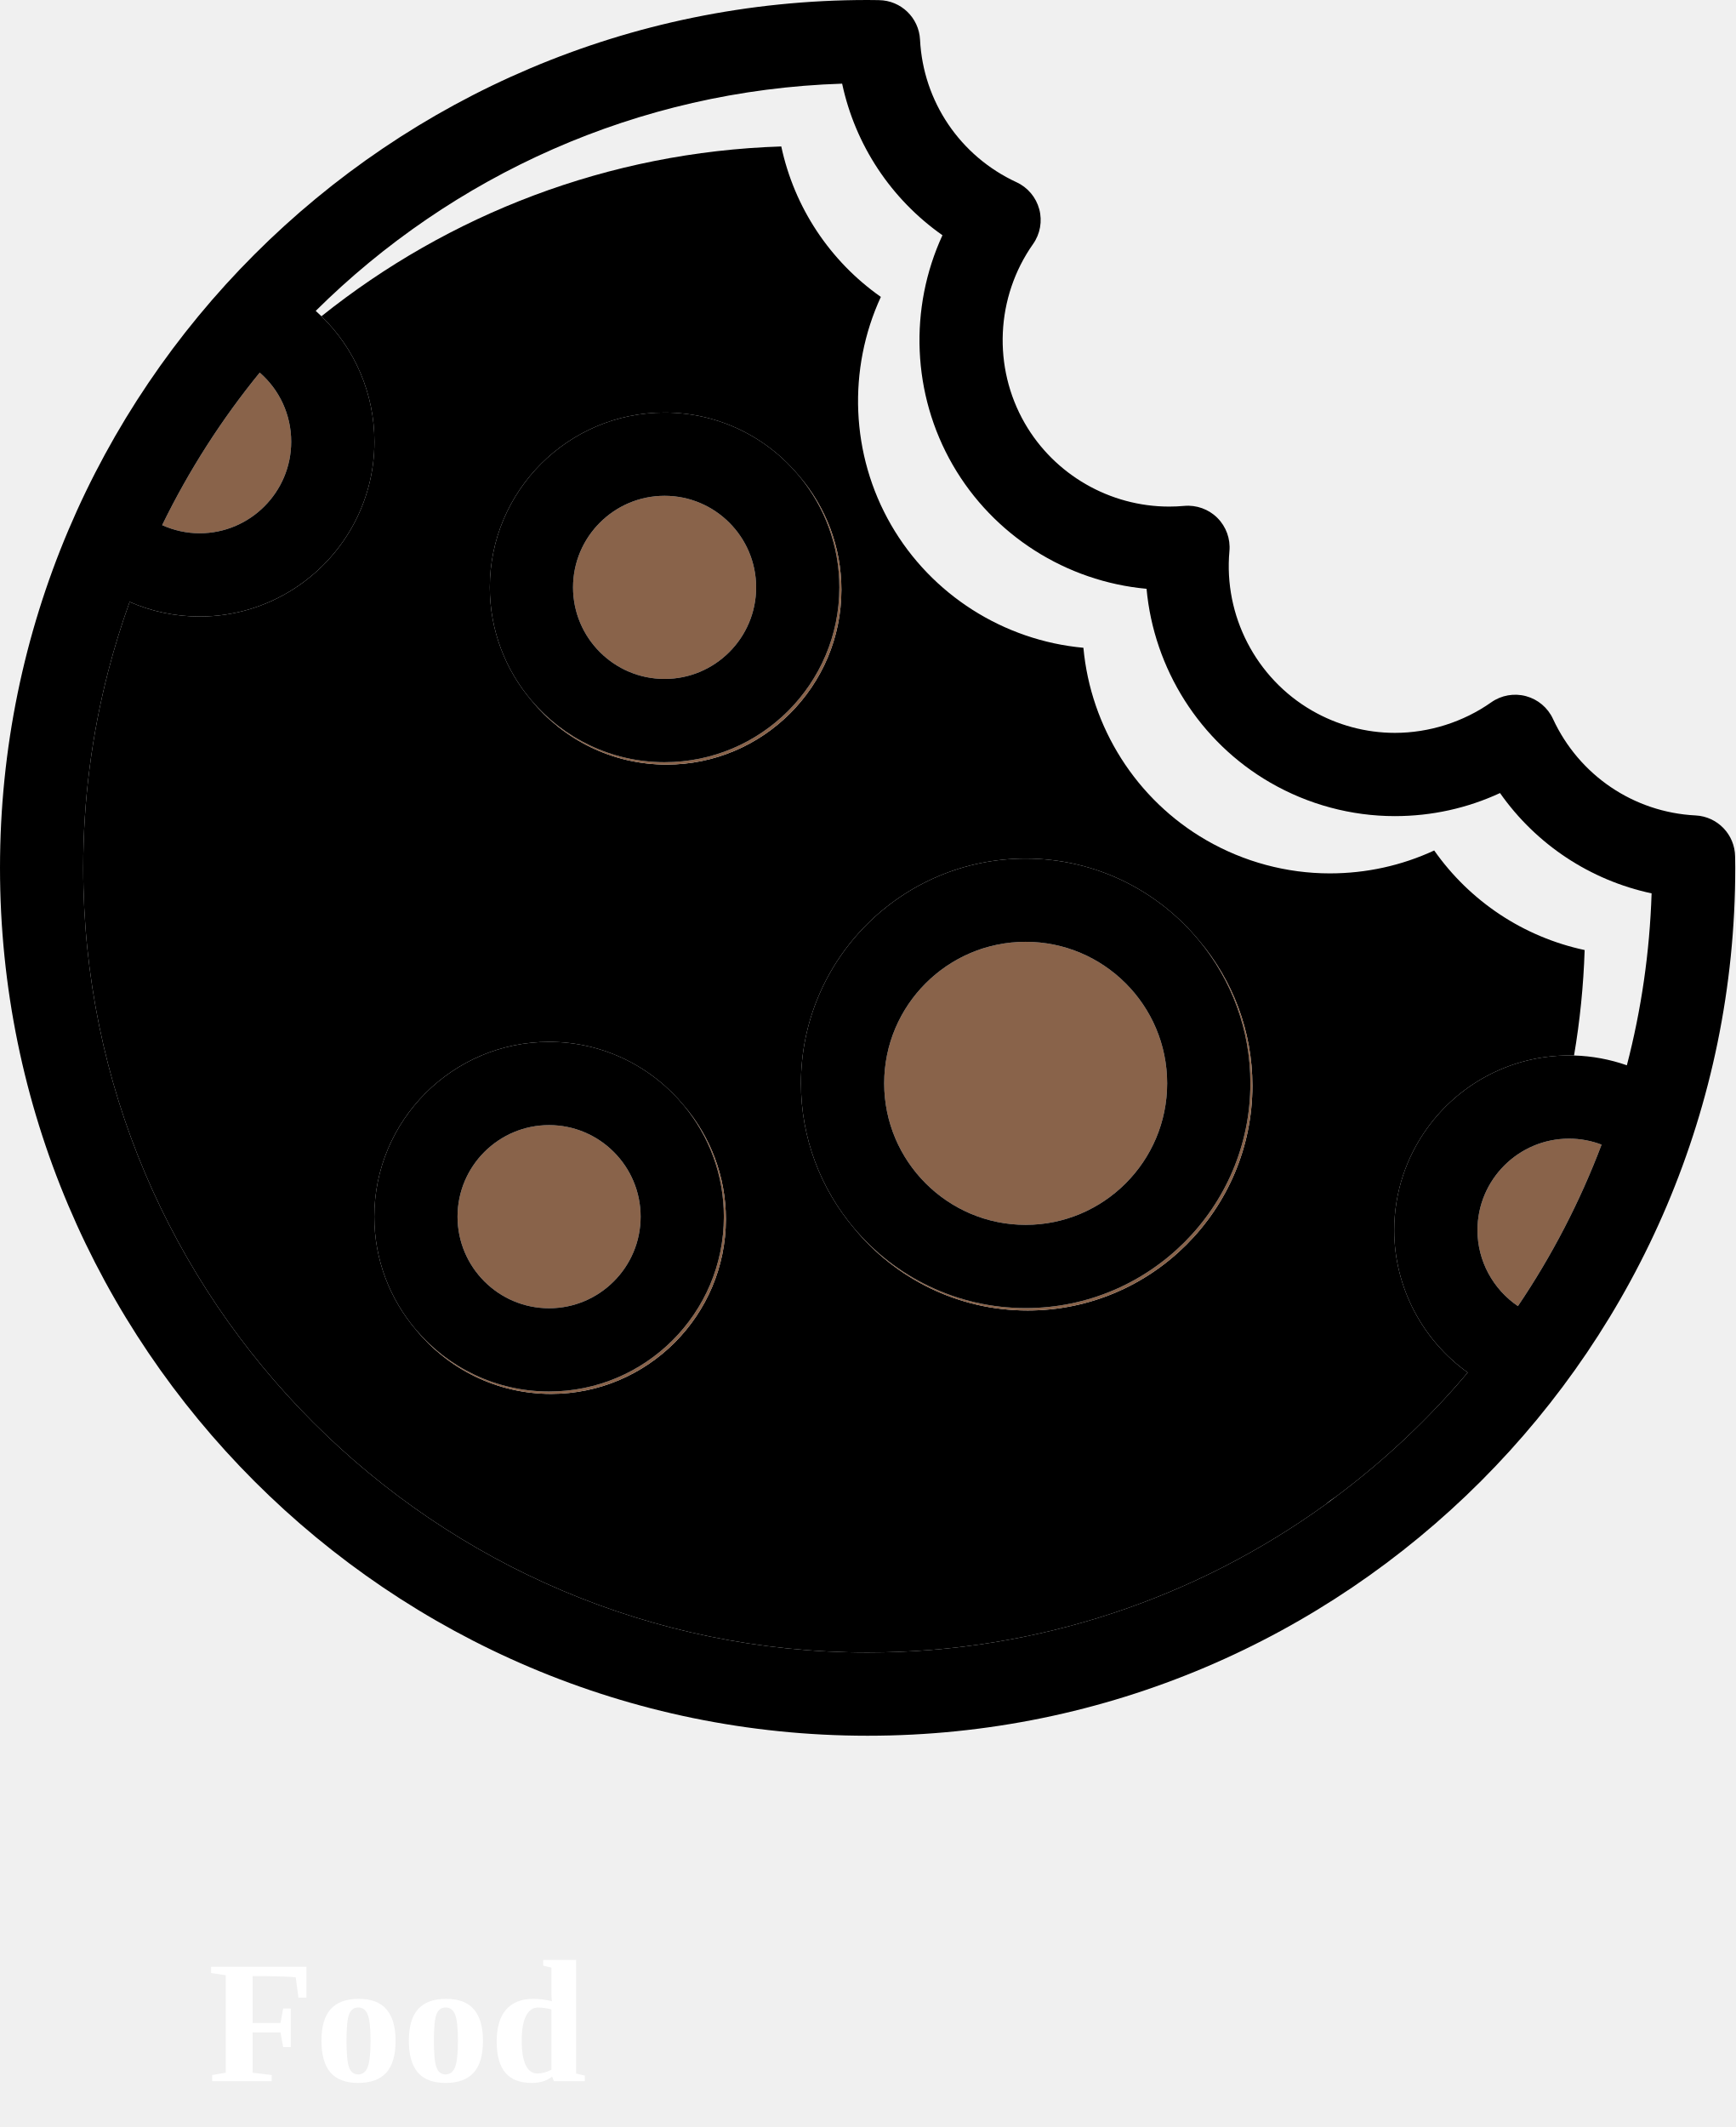
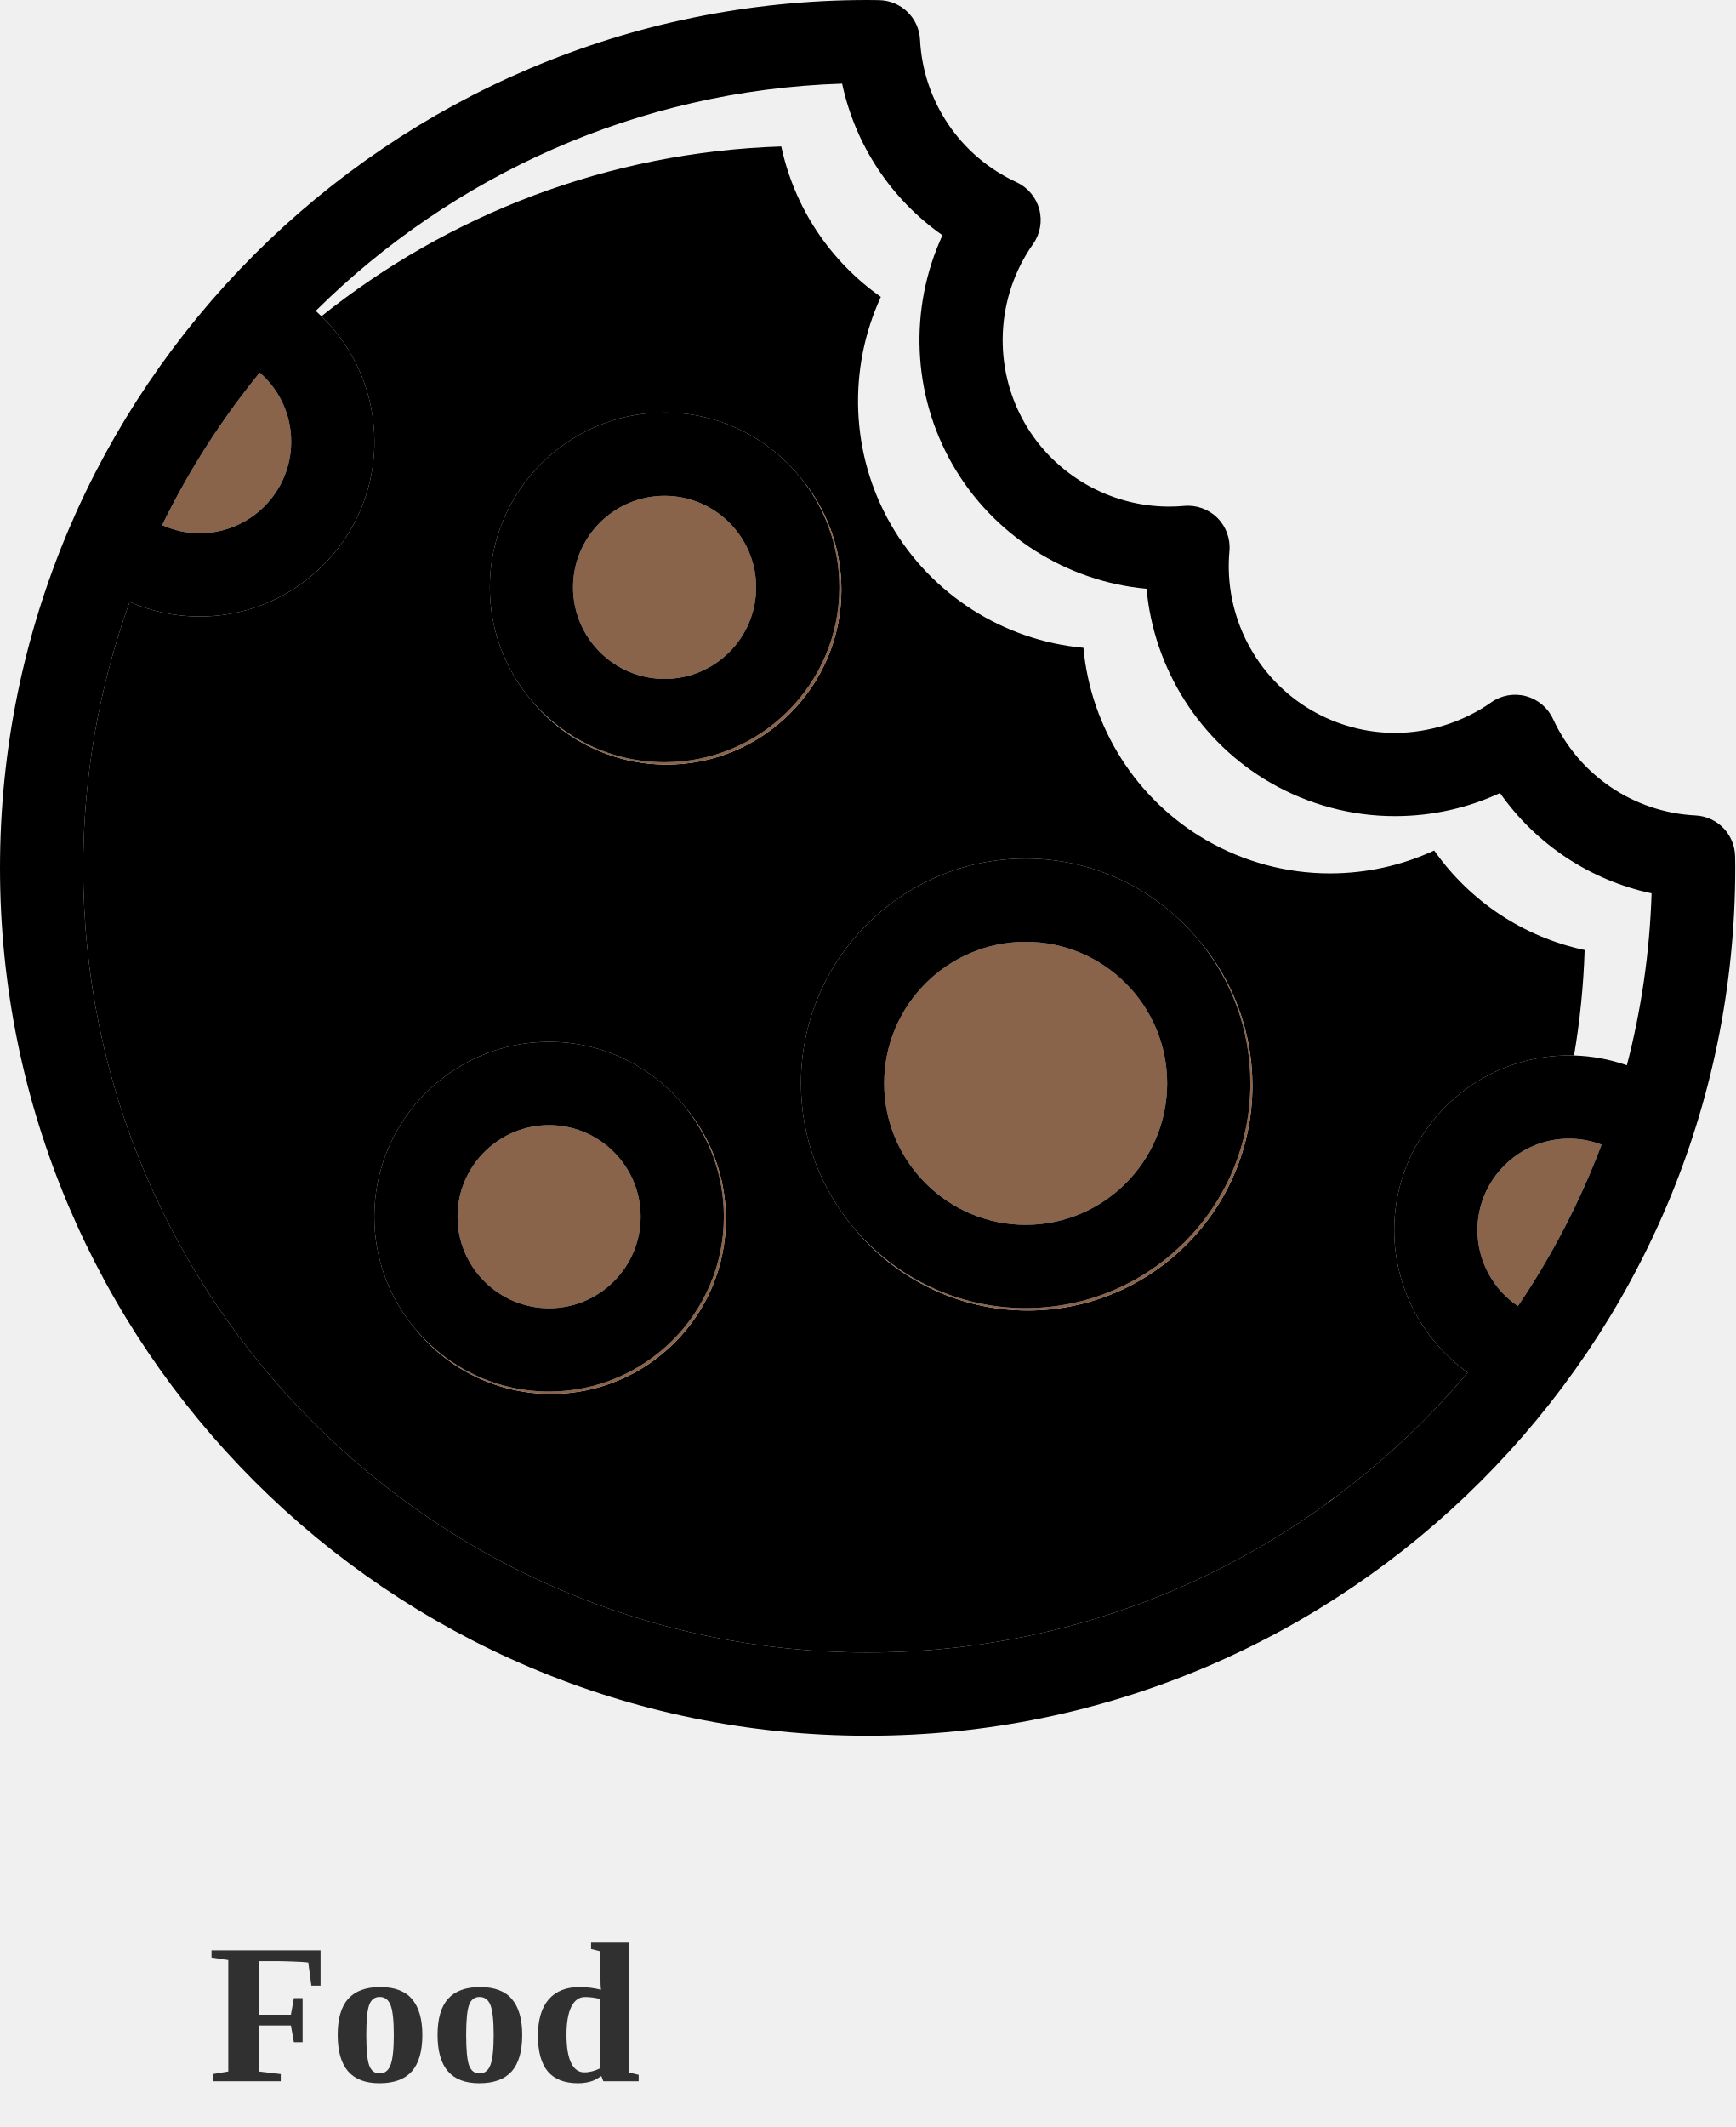
<svg xmlns="http://www.w3.org/2000/svg" version="1.1" id="Capa_1" x="0px" y="0px" viewBox="0 0 416.991 510.991" style="enable-background:new 0 0 416.991 416.991;" xml:space="preserve" width="150px">
-   <text font-size="3.5em" dx="50px" dy="500px" stroke-width="0.07em" fill="white" font-weight="600">Food</text>
+   <text font-size="4em" dx="50px" dy="500px" fill-opacity="0.8" stroke-width="2.5px" font-weight="700">Food</text>
  <g>
    <g>
      <path d="M344.649,204.32c-7.807,3.62-16.314,5.501-25.067,5.503c-10.392,0.001-20.665-2.759-29.711-7.982    c-16.886-9.749-27.772-27.175-29.52-46.218c-19.143-1.749-36.518-12.726-46.216-29.523c-9.747-16.882-10.465-37.41-2.462-54.773    c-12.251-8.607-20.792-21.491-23.926-36.143c-41.698,1.338-79.982,16.399-110.502,40.79c7.997,7.752,12.731,18.522,12.731,30.139    c0,14.868-7.772,27.946-19.461,35.412c-6.518,4.163-14.248,6.588-22.539,6.588c-5.841,0-11.538-1.211-16.78-3.498    c-0.026,0.027-0.052,0.053-0.078,0.08c-1.962,5.439-3.673,10.997-5.136,16.655C22.086,176.423,20,192.219,20,208.496    c0,103.937,84.559,188.496,188.495,188.496c41.112,0,79.18-13.243,110.192-35.67c0.654-0.587,1.493-1.204,2.467-1.842    c11.615-8.688,22.217-18.658,31.549-29.74c-10.812-7.738-17.66-20.402-17.66-34.193c0-9.15,2.95-17.619,7.937-24.526    c7.339-10.164,19.105-16.916,32.449-17.425c0.523-0.029,1.057-0.049,1.615-0.049c0.404,0,0.807,0.014,1.21,0.026    c1.405-8.275,2.272-16.73,2.548-25.333C366.147,225.109,353.26,216.57,344.649,204.32z M132.435,334.871    c-13.093,0-24.803-6.025-32.512-15.445c-6.215-7.325-9.976-16.795-9.976-27.131c0-23.159,18.841-42,42-42    c13.093,0,24.804,6.025,32.512,15.445c6.215,7.325,9.976,16.795,9.976,27.131C174.435,316.03,155.595,334.871,132.435,334.871z     M160.194,183.688c-13.093,0-24.803-6.025-32.512-15.445c-6.215-7.325-9.976-16.795-9.976-27.131c0-23.159,18.841-42,42-42    c13.093,0,24.803,6.025,32.512,15.445c6.215,7.325,9.976,16.795,9.976,27.131C202.194,164.846,183.354,183.688,160.194,183.688z     M246.963,314.835c-16.814,0-31.855-7.727-41.767-19.815c-7.929-9.401-12.721-21.53-12.721-34.762c0-29.776,24.225-54,54-54    c16.814,0,31.855,7.727,41.767,19.815c7.929,9.401,12.721,21.53,12.721,34.762C300.963,290.611,276.738,314.835,246.963,314.835z" />
      <path style="fill:#89634A;" d="M159.706,163.111c12.131,0,22-9.869,22-22c0-12.131-9.869-22-22-22c-12.131,0-22,9.869-22,22    C137.706,153.242,147.576,163.111,159.706,163.111z" />
      <path style="fill:#89634A;" d="M131.948,314.295c12.131,0,22-9.869,22-22c0-12.131-9.869-22-22-22c-12.131,0-22,9.869-22,22    C109.948,304.426,119.817,314.295,131.948,314.295z" />
      <path style="fill:#89634A;" d="M69.977,106.111c0-6.503-2.838-12.494-7.563-16.596c-9.154,11.218-17.041,23.505-23.448,36.643    c2.809,1.265,5.866,1.954,9.011,1.954C60.108,128.111,69.977,118.242,69.977,106.111z" />
      <path style="fill:#89634A;" d="M355.043,295.546c0,7.423,3.79,14.218,9.724,18.234c8.124-12.02,14.894-25.024,20.101-38.79    c-2.469-0.943-5.101-1.444-7.825-1.444C364.913,273.546,355.043,283.415,355.043,295.546z" />
      <path style="fill:#89634A;" d="M246.475,294.259c18.748,0,34-15.253,34-34c0-18.748-15.252-34-34-34c-18.748,0-34,15.252-34,34    C212.475,279.006,227.727,294.259,246.475,294.259z" />
    </g>
    <g>
      <path style="fill:#89634A;" d="M192.218,114.556c5.926,7.242,9.488,16.489,9.488,26.555c0,23.159-18.841,42-42,42    c-12.822,0-24.314-5.782-32.024-14.869c7.708,9.42,19.419,15.445,32.512,15.445c23.159,0,42-18.841,42-42    C202.194,131.351,198.434,121.881,192.218,114.556z" />
      <path style="fill:#89634A;" d="M173.948,292.295c0,23.159-18.841,42-42,42c-12.822,0-24.314-5.782-32.024-14.869    c7.709,9.42,19.419,15.445,32.512,15.445c23.159,0,42-18.841,42-42c0-10.337-3.761-19.806-9.976-27.131    C170.385,272.982,173.948,282.229,173.948,292.295z" />
      <path style="fill:#89634A;" d="M300.475,260.259c0,29.776-24.225,54-54,54c-16.543,0-31.365-7.485-41.279-19.238    c9.911,12.087,24.952,19.815,41.767,19.815c29.775,0,54-24.224,54-54c0-13.232-4.792-25.361-12.721-34.762    C295.882,235.391,300.475,247.297,300.475,260.259z" />
      <path d="M159.706,183.111c23.159,0,42-18.841,42-42c0-10.066-3.562-19.313-9.488-26.555c-7.708-9.42-19.418-15.445-32.512-15.445    c-23.159,0-42,18.841-42,42c0,10.337,3.761,19.806,9.976,27.131C135.393,177.329,146.884,183.111,159.706,183.111z     M159.706,119.111c12.131,0,22,9.869,22,22c0,12.131-9.869,22-22,22c-12.131,0-22-9.869-22-22    C137.706,128.98,147.576,119.111,159.706,119.111z" />
      <path d="M131.948,334.295c23.159,0,42-18.841,42-42c0-10.066-3.562-19.313-9.488-26.555c-7.708-9.42-19.419-15.445-32.512-15.445    c-23.159,0-42,18.841-42,42c0,10.337,3.761,19.806,9.976,27.131C107.634,328.513,119.125,334.295,131.948,334.295z     M131.948,270.295c12.131,0,22,9.869,22,22c0,12.131-9.869,22-22,22c-12.131,0-22-9.869-22-22    C109.948,280.164,119.817,270.295,131.948,270.295z" />
      <path stroke-width="4px" d="M416.97,206.596l-0.013-0.831c-0.064-5.279-4.222-9.598-9.494-9.864c-14.875-0.751-28.007-9.639-34.27-23.193    c-1.245-2.694-3.623-4.696-6.489-5.465c-2.867-0.769-5.927-0.224-8.353,1.487c-6.706,4.73-14.927,7.335-23.146,7.336    c-6.964,0-13.857-1.854-19.935-5.363c-13.458-7.77-21.242-22.803-19.83-38.299c0.269-2.956-0.789-5.879-2.888-7.977    c-2.1-2.1-5.033-3.154-7.977-2.889c-1.195,0.109-2.411,0.164-3.614,0.164c-14.272,0-27.562-7.662-34.683-19.996    c-7.77-13.458-6.994-30.369,1.976-43.084c1.711-2.425,2.257-5.485,1.488-8.352c-0.768-2.867-2.77-5.245-5.464-6.49    c-13.548-6.262-22.434-19.387-23.189-34.254c-0.268-5.269-4.583-9.424-9.858-9.492l-0.816-0.013C209.777,0.01,209.137,0,208.496,0    C93.531,0,0.001,93.531,0.001,208.496s93.53,208.496,208.495,208.496s208.495-93.531,208.495-208.496    C416.991,207.861,416.981,207.229,416.97,206.596z M62.414,89.515c4.725,4.102,7.563,10.093,7.563,16.596c0,12.131-9.869,22-22,22    c-3.145,0-6.202-0.689-9.011-1.954C45.373,113.02,53.26,100.733,62.414,89.515z M364.768,313.781    c-5.935-4.016-9.724-10.811-9.724-18.234c0-12.131,9.869-22,22-22c2.725,0,5.356,0.501,7.825,1.444    C379.662,288.757,372.892,301.761,364.768,313.781z M390.948,255.926c-4.067-1.428-8.354-2.227-12.695-2.354    c-0.403-0.012-0.806-0.026-1.21-0.026c-0.542,0-1.077,0.029-1.615,0.049c-13.344,0.509-25.11,7.26-32.449,17.425    c-4.987,6.906-7.937,15.376-7.937,24.526c0,13.791,6.848,26.454,17.66,34.193c-9.332,11.082-19.935,21.052-31.549,29.74    c-0.822,0.615-1.635,1.24-2.467,1.842c-31.012,22.428-69.08,35.67-110.192,35.67C104.559,396.991,20,312.433,20,208.496    c0-16.276,2.085-32.073,5.983-47.148c1.463-5.657,3.174-11.215,5.136-16.655c0.012-0.032,0.022-0.065,0.034-0.098    c0.014,0.006,0.029,0.011,0.044,0.018c5.242,2.287,10.938,3.498,16.78,3.498c8.291,0,16.021-2.425,22.539-6.588    c11.688-7.466,19.461-20.544,19.461-35.412c0-11.617-4.733-22.387-12.731-30.139c-0.451-0.437-0.906-0.869-1.377-1.286    c32.732-32.446,77.26-53.009,126.502-54.589c3.157,14.763,11.764,27.746,24.107,36.418c-8.064,17.495-7.341,38.179,2.48,55.19    c9.771,16.925,27.278,27.985,46.567,29.748c1.761,19.188,12.729,36.747,29.744,46.57c9.114,5.262,19.466,8.043,29.936,8.042    c8.82-0.001,17.392-1.897,25.258-5.544c8.676,12.343,21.661,20.947,36.427,24.102C396.436,228.84,394.398,242.665,390.948,255.926    z" />
      <path d="M246.475,314.259c29.775,0,54-24.224,54-54c0-12.961-4.593-24.868-12.233-34.185    c-9.911-12.087-24.952-19.815-41.767-19.815c-29.775,0-54,24.224-54,54c0,13.232,4.792,25.361,12.721,34.762    C215.11,306.774,229.932,314.259,246.475,314.259z M246.475,226.259c18.748,0,34,15.252,34,34c0,18.747-15.252,34-34,34    c-18.748,0-34-15.253-34-34C212.475,241.511,227.727,226.259,246.475,226.259z" />
    </g>
  </g>
  <g>
</g>
  <g>
</g>
  <g>
</g>
  <g>
</g>
  <g>
</g>
  <g>
</g>
  <g>
</g>
  <g>
</g>
  <g>
</g>
  <g>
</g>
  <g>
</g>
  <g>
</g>
  <g>
</g>
  <g>
</g>
  <g>
</g>
</svg>
